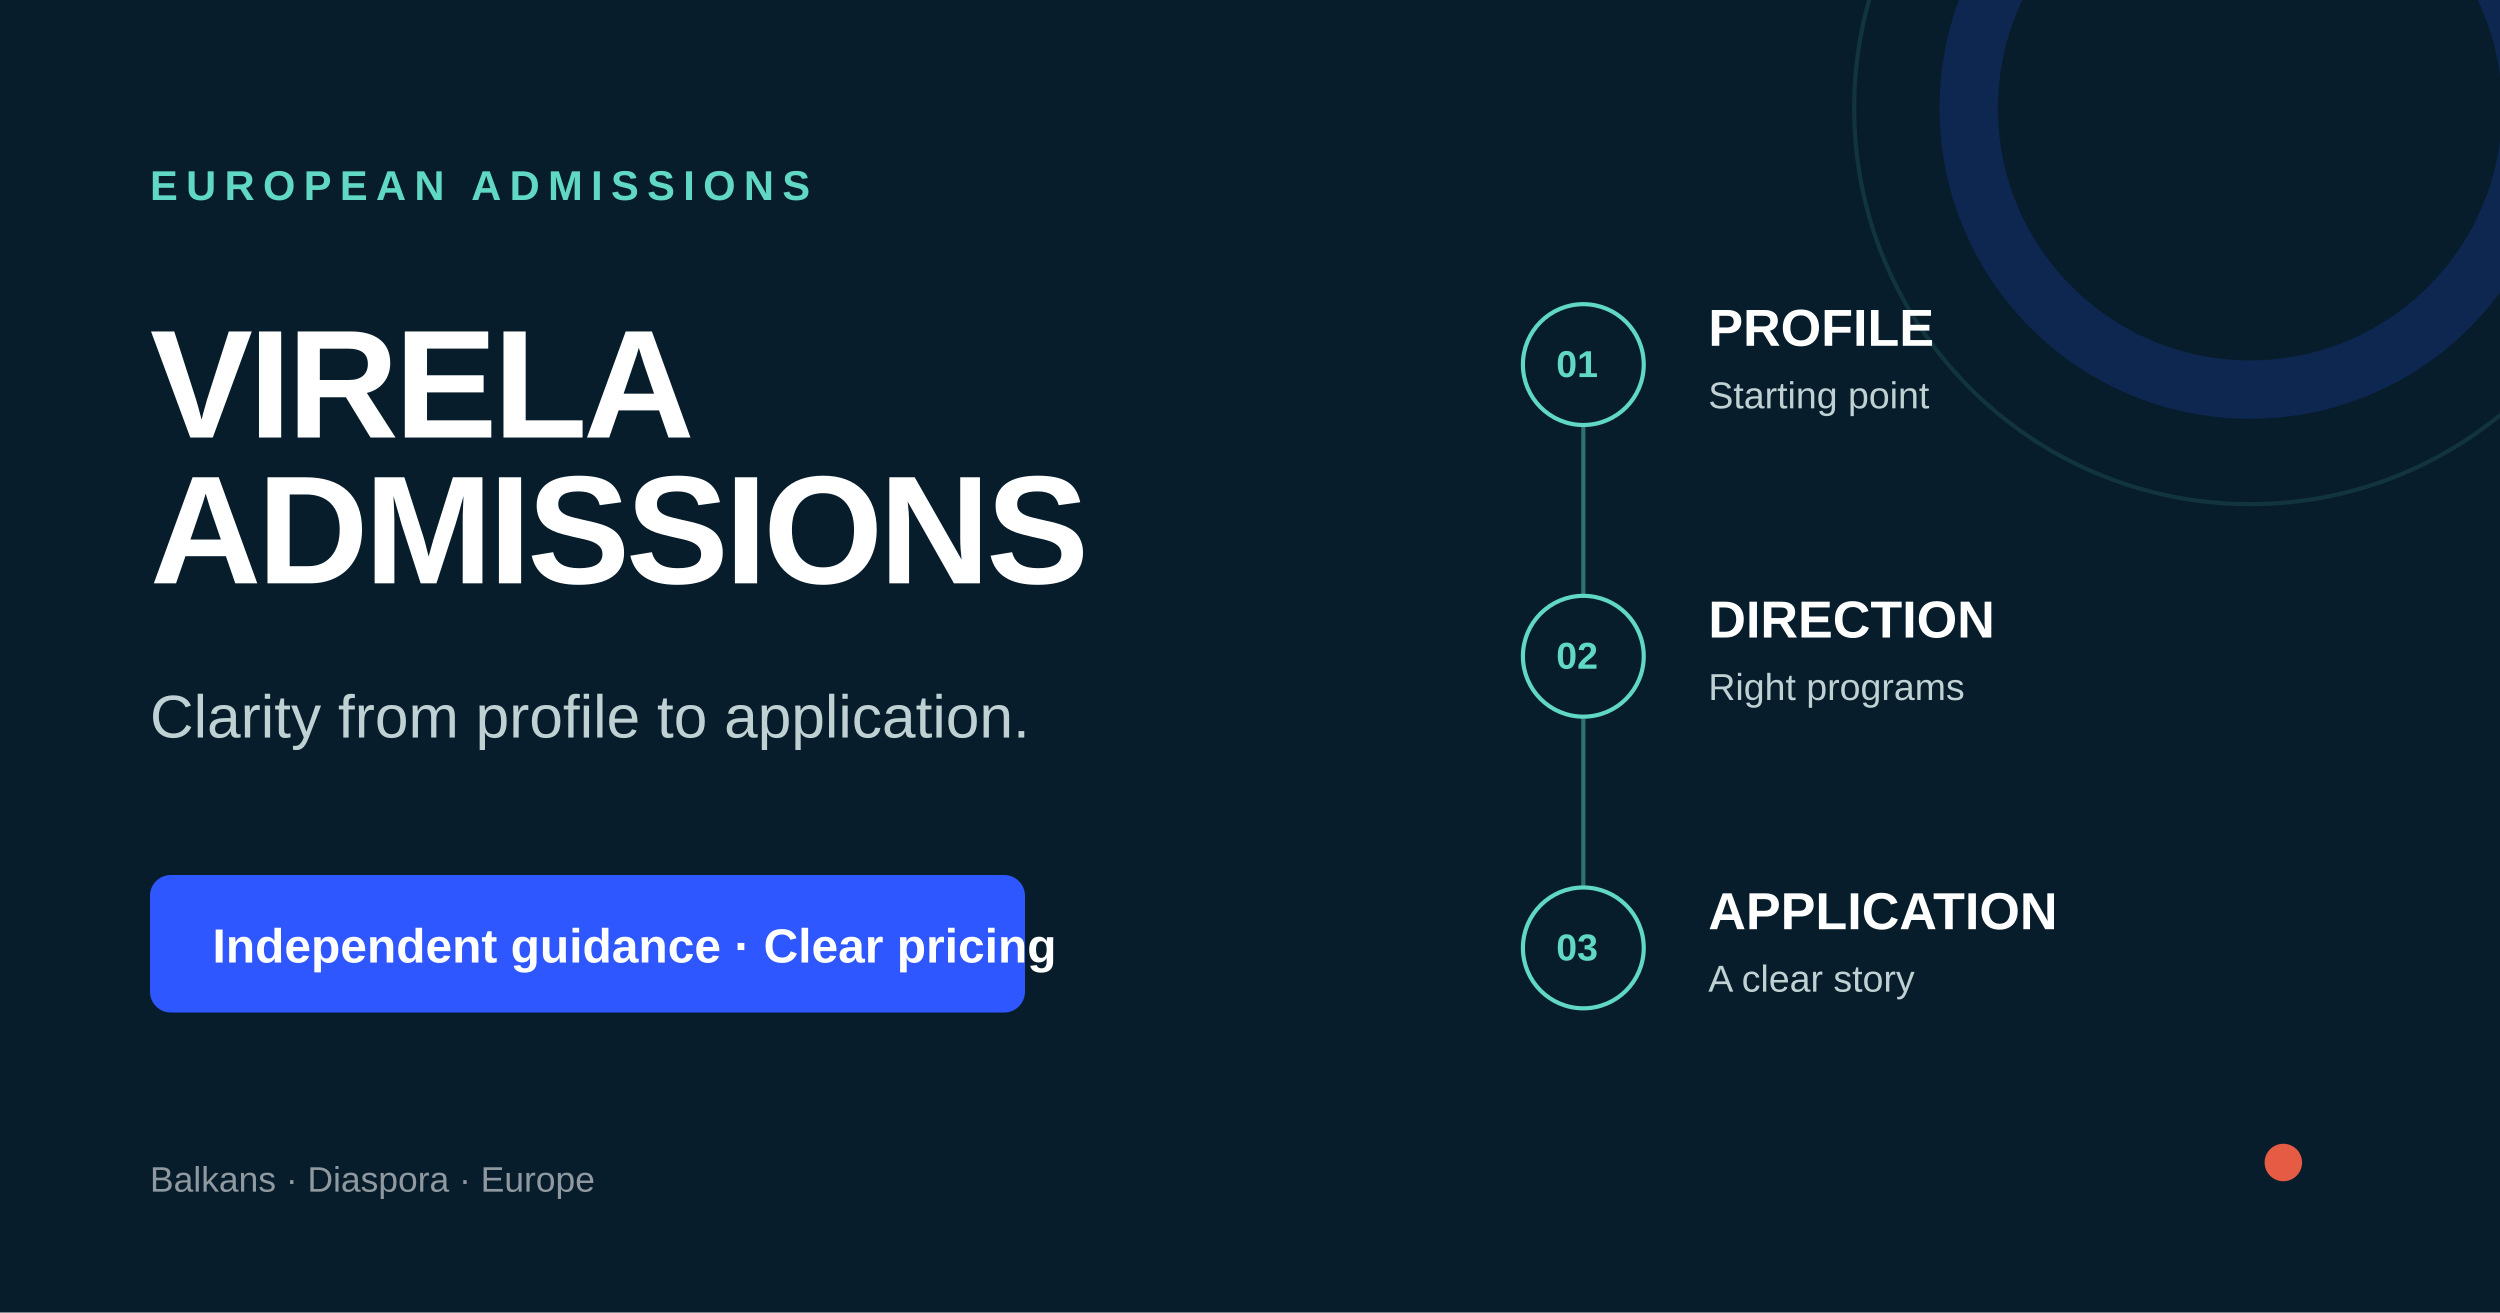
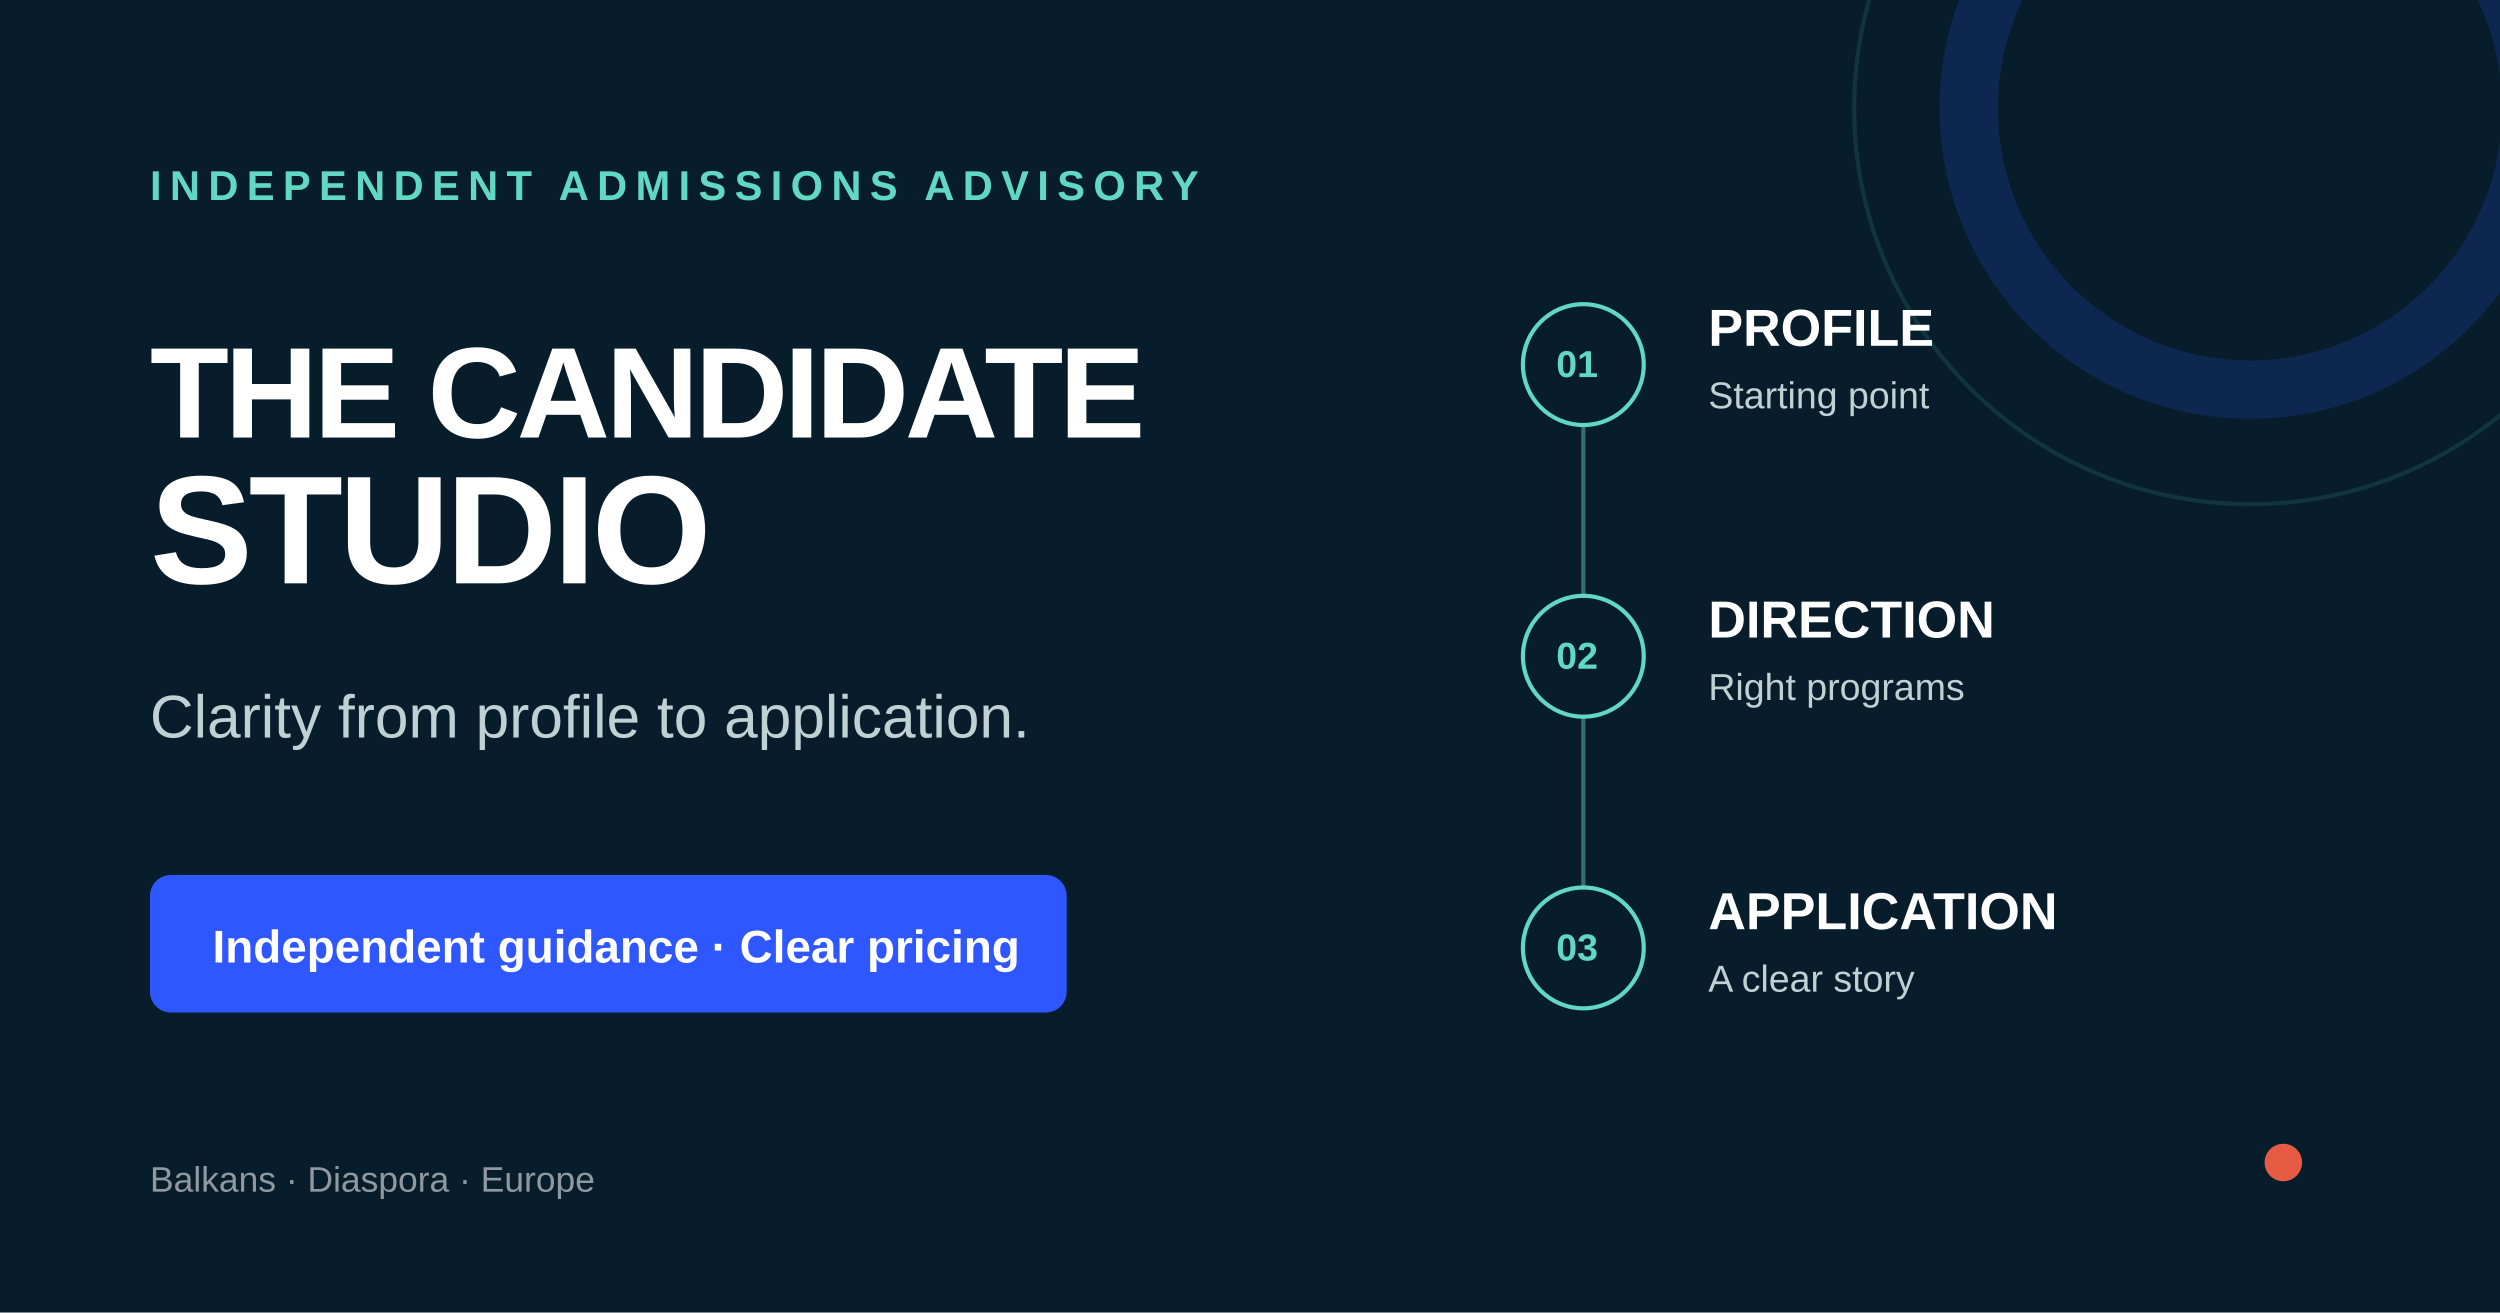
<svg xmlns="http://www.w3.org/2000/svg" width="1200" height="630" viewBox="0 0 1200 630" role="img" aria-labelledby="title desc">
  <rect width="1200" height="630" fill="#071D2B" />
  <circle cx="1080" cy="52" r="190" fill="none" stroke="#61D8C4" stroke-opacity=".12" stroke-width="2" />
  <circle cx="1080" cy="52" r="135" fill="none" stroke="#2F57FF" stroke-opacity=".18" stroke-width="28" />
  <path d="M760 175 V455" stroke="#61D8C4" stroke-opacity=".45" stroke-width="2" />
  <g font-family="Arial, sans-serif">
-     <text x="72" y="96" fill="#61D8C4" font-size="20" font-weight="700" letter-spacing="4">EUROPEAN ADMISSIONS</text>
-     <text x="72" y="210" fill="#FFFFFF" font-size="74" font-weight="800" letter-spacing="-2">VIRELA</text>
-     <text x="72" y="280" fill="#FFFFFF" font-size="74" font-weight="800" letter-spacing="-2">ADMISSIONS</text>
+     <text x="72" y="96" fill="#61D8C4" font-size="20" font-weight="700" letter-spacing="4">INDEPENDENT ADMISSIONS ADVISORY</text>
+     <text x="72" y="210" fill="#FFFFFF" font-size="62" font-weight="800" letter-spacing="-2">THE CANDIDATE</text>
+     <text x="72" y="280" fill="#FFFFFF" font-size="74" font-weight="800" letter-spacing="-2">STUDIO</text>
    <text x="72" y="354" fill="#BFD1D3" font-size="29">Clarity from profile to application.</text>
-     <rect x="72" y="420" width="420" height="66" rx="10" fill="#2F57FF" />
-     <text x="102" y="462" fill="#FFFFFF" font-size="23" font-weight="700">Independent guidance · Clear pricing</text>
+     <rect x="72" y="420" width="440" height="66" rx="10" fill="#2F57FF" />
+     <text x="102" y="462" fill="#FFFFFF" font-size="22" font-weight="700">Independent guidance · Clear pricing</text>
    <g font-size="18" font-weight="700">
      <circle cx="760" cy="175" r="29" fill="#071D2B" stroke="#61D8C4" stroke-width="2" />
      <text x="747" y="181" fill="#61D8C4">01</text>
      <text x="820" y="166" fill="#FFFFFF" font-size="25">PROFILE</text>
      <text x="820" y="196" fill="#BFD1D3" font-weight="400">Starting point</text>
      <circle cx="760" cy="315" r="29" fill="#071D2B" stroke="#61D8C4" stroke-width="2" />
      <text x="747" y="321" fill="#61D8C4">02</text>
      <text x="820" y="306" fill="#FFFFFF" font-size="25">DIRECTION</text>
      <text x="820" y="336" fill="#BFD1D3" font-weight="400">Right programs</text>
      <circle cx="760" cy="455" r="29" fill="#071D2B" stroke="#61D8C4" stroke-width="2" />
      <text x="747" y="461" fill="#61D8C4">03</text>
      <text x="820" y="446" fill="#FFFFFF" font-size="25">APPLICATION</text>
      <text x="820" y="476" fill="#BFD1D3" font-weight="400">A clear story</text>
    </g>
    <text x="72" y="572" fill="#FFFFFF" fill-opacity=".55" font-size="17">Balkans · Diaspora · Europe</text>
    <circle cx="1096" cy="558" r="9" fill="#E65B43" />
  </g>
</svg>
